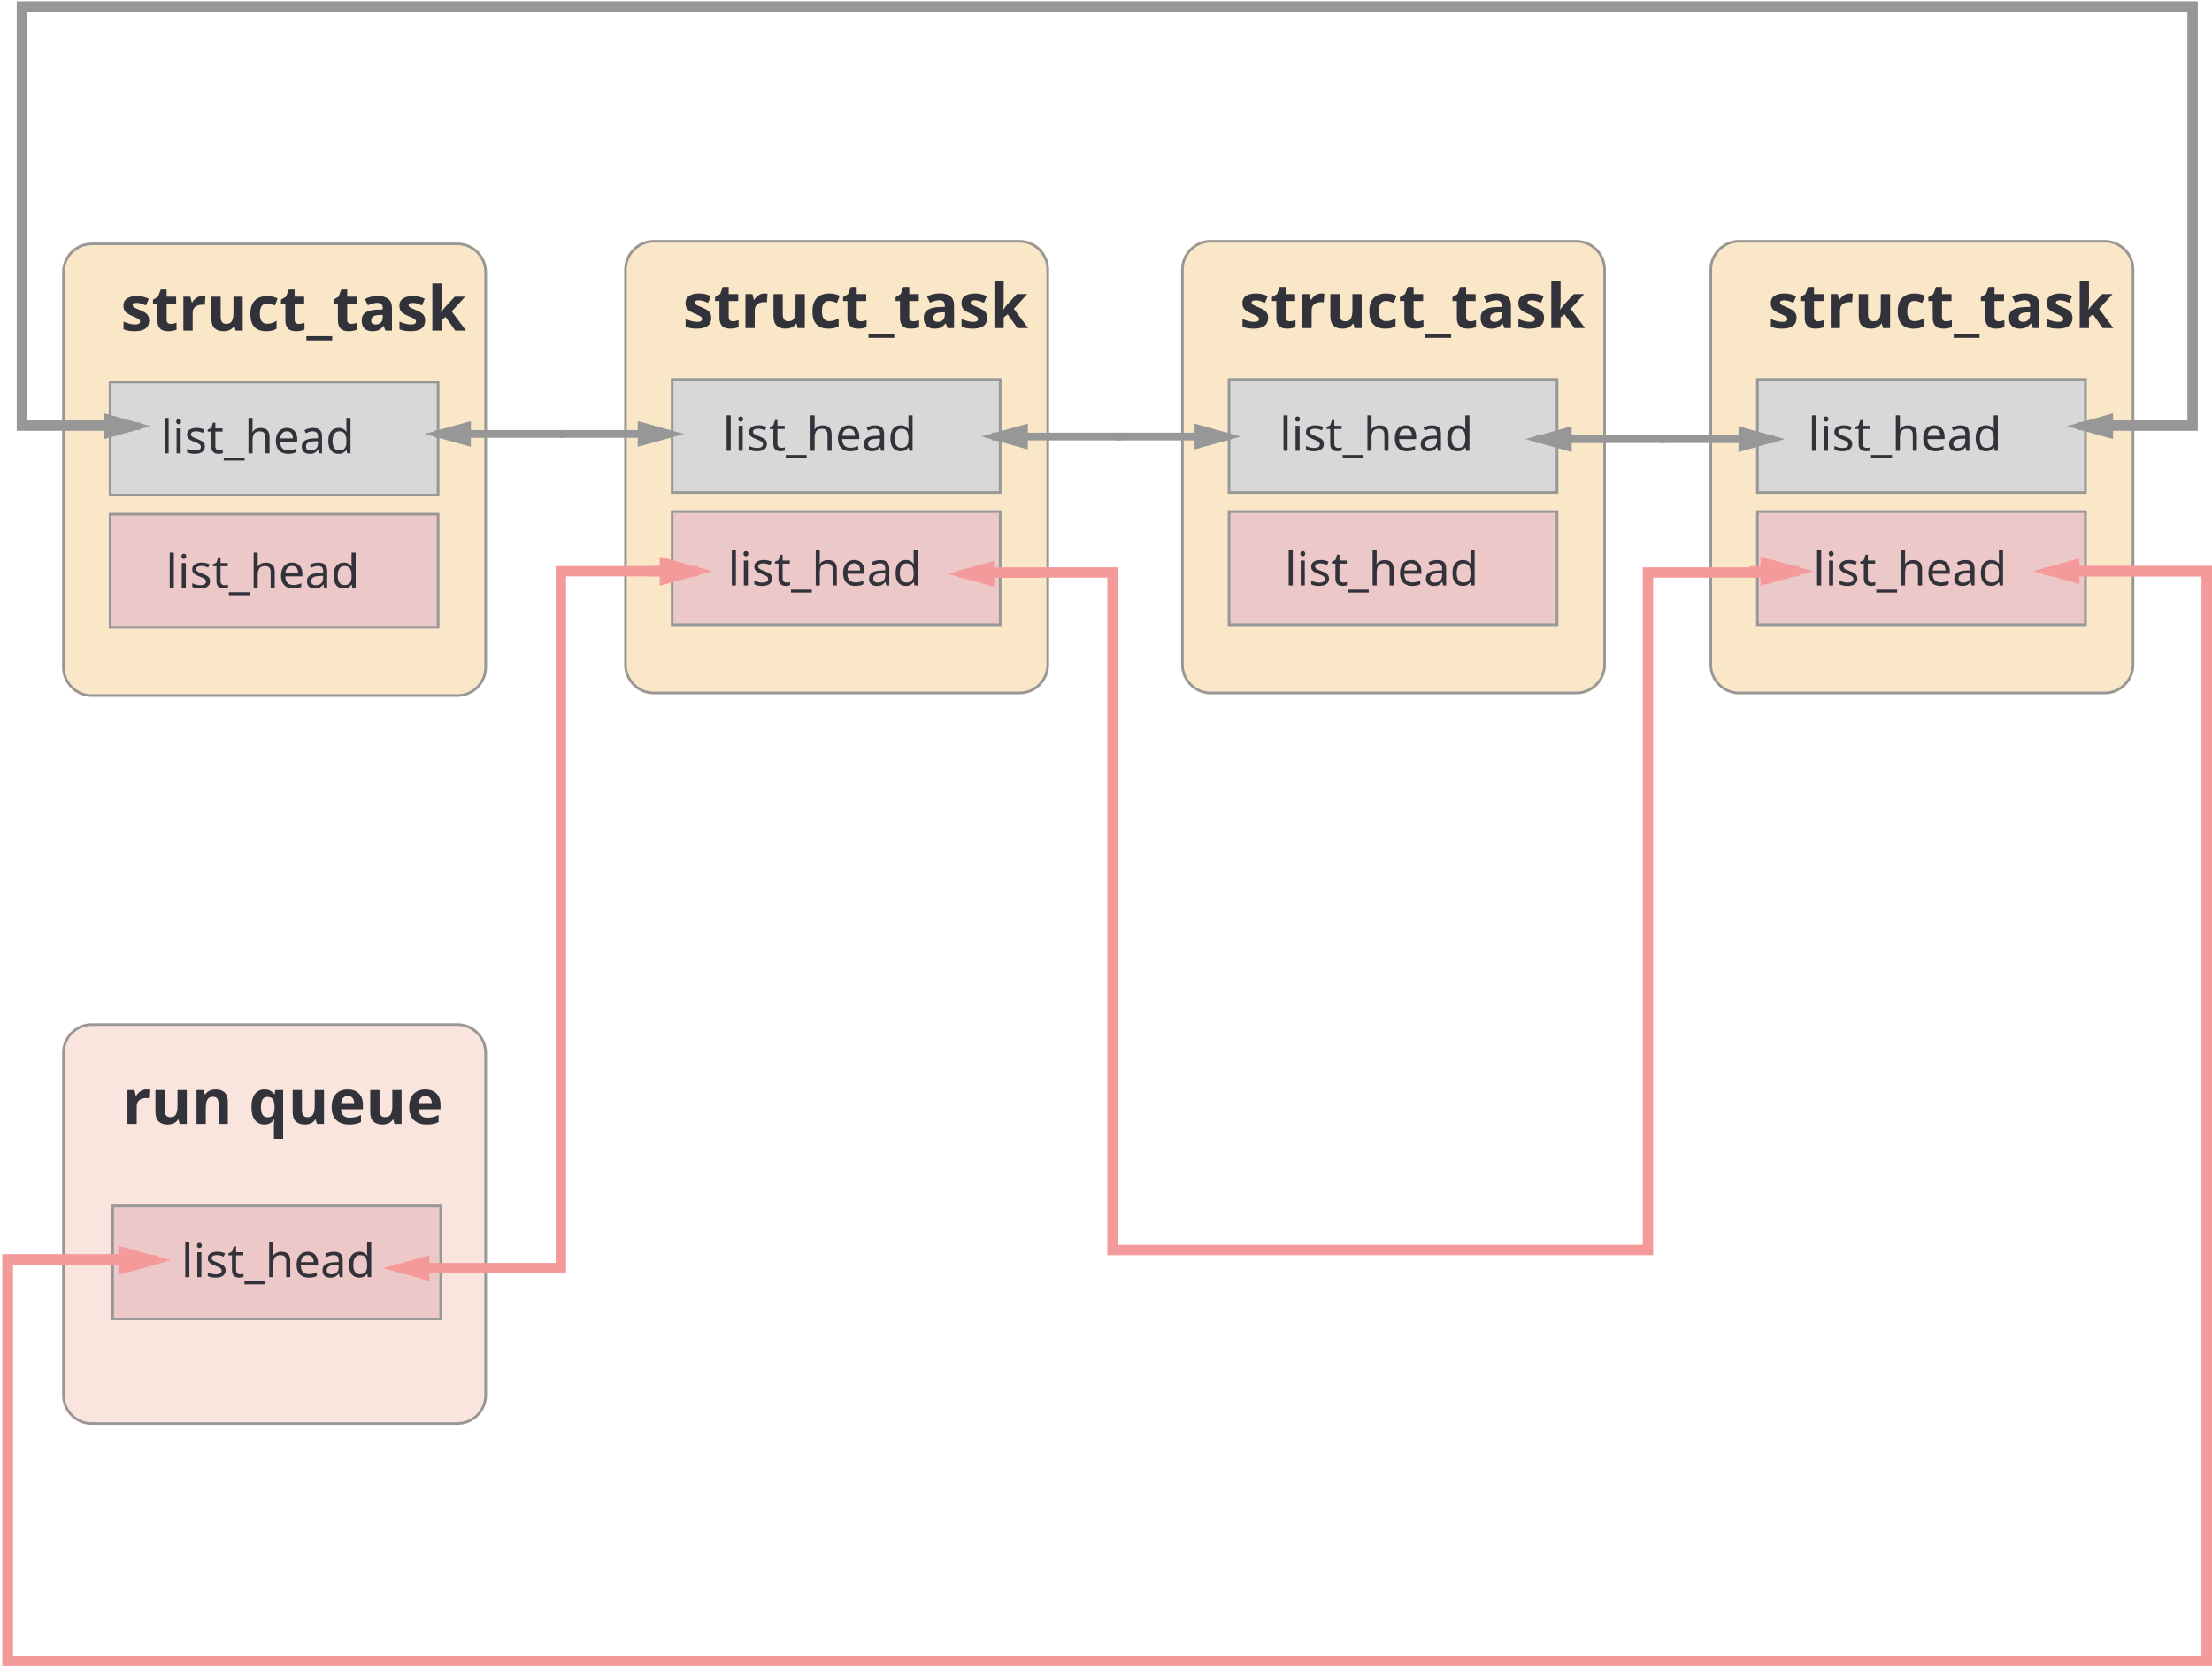
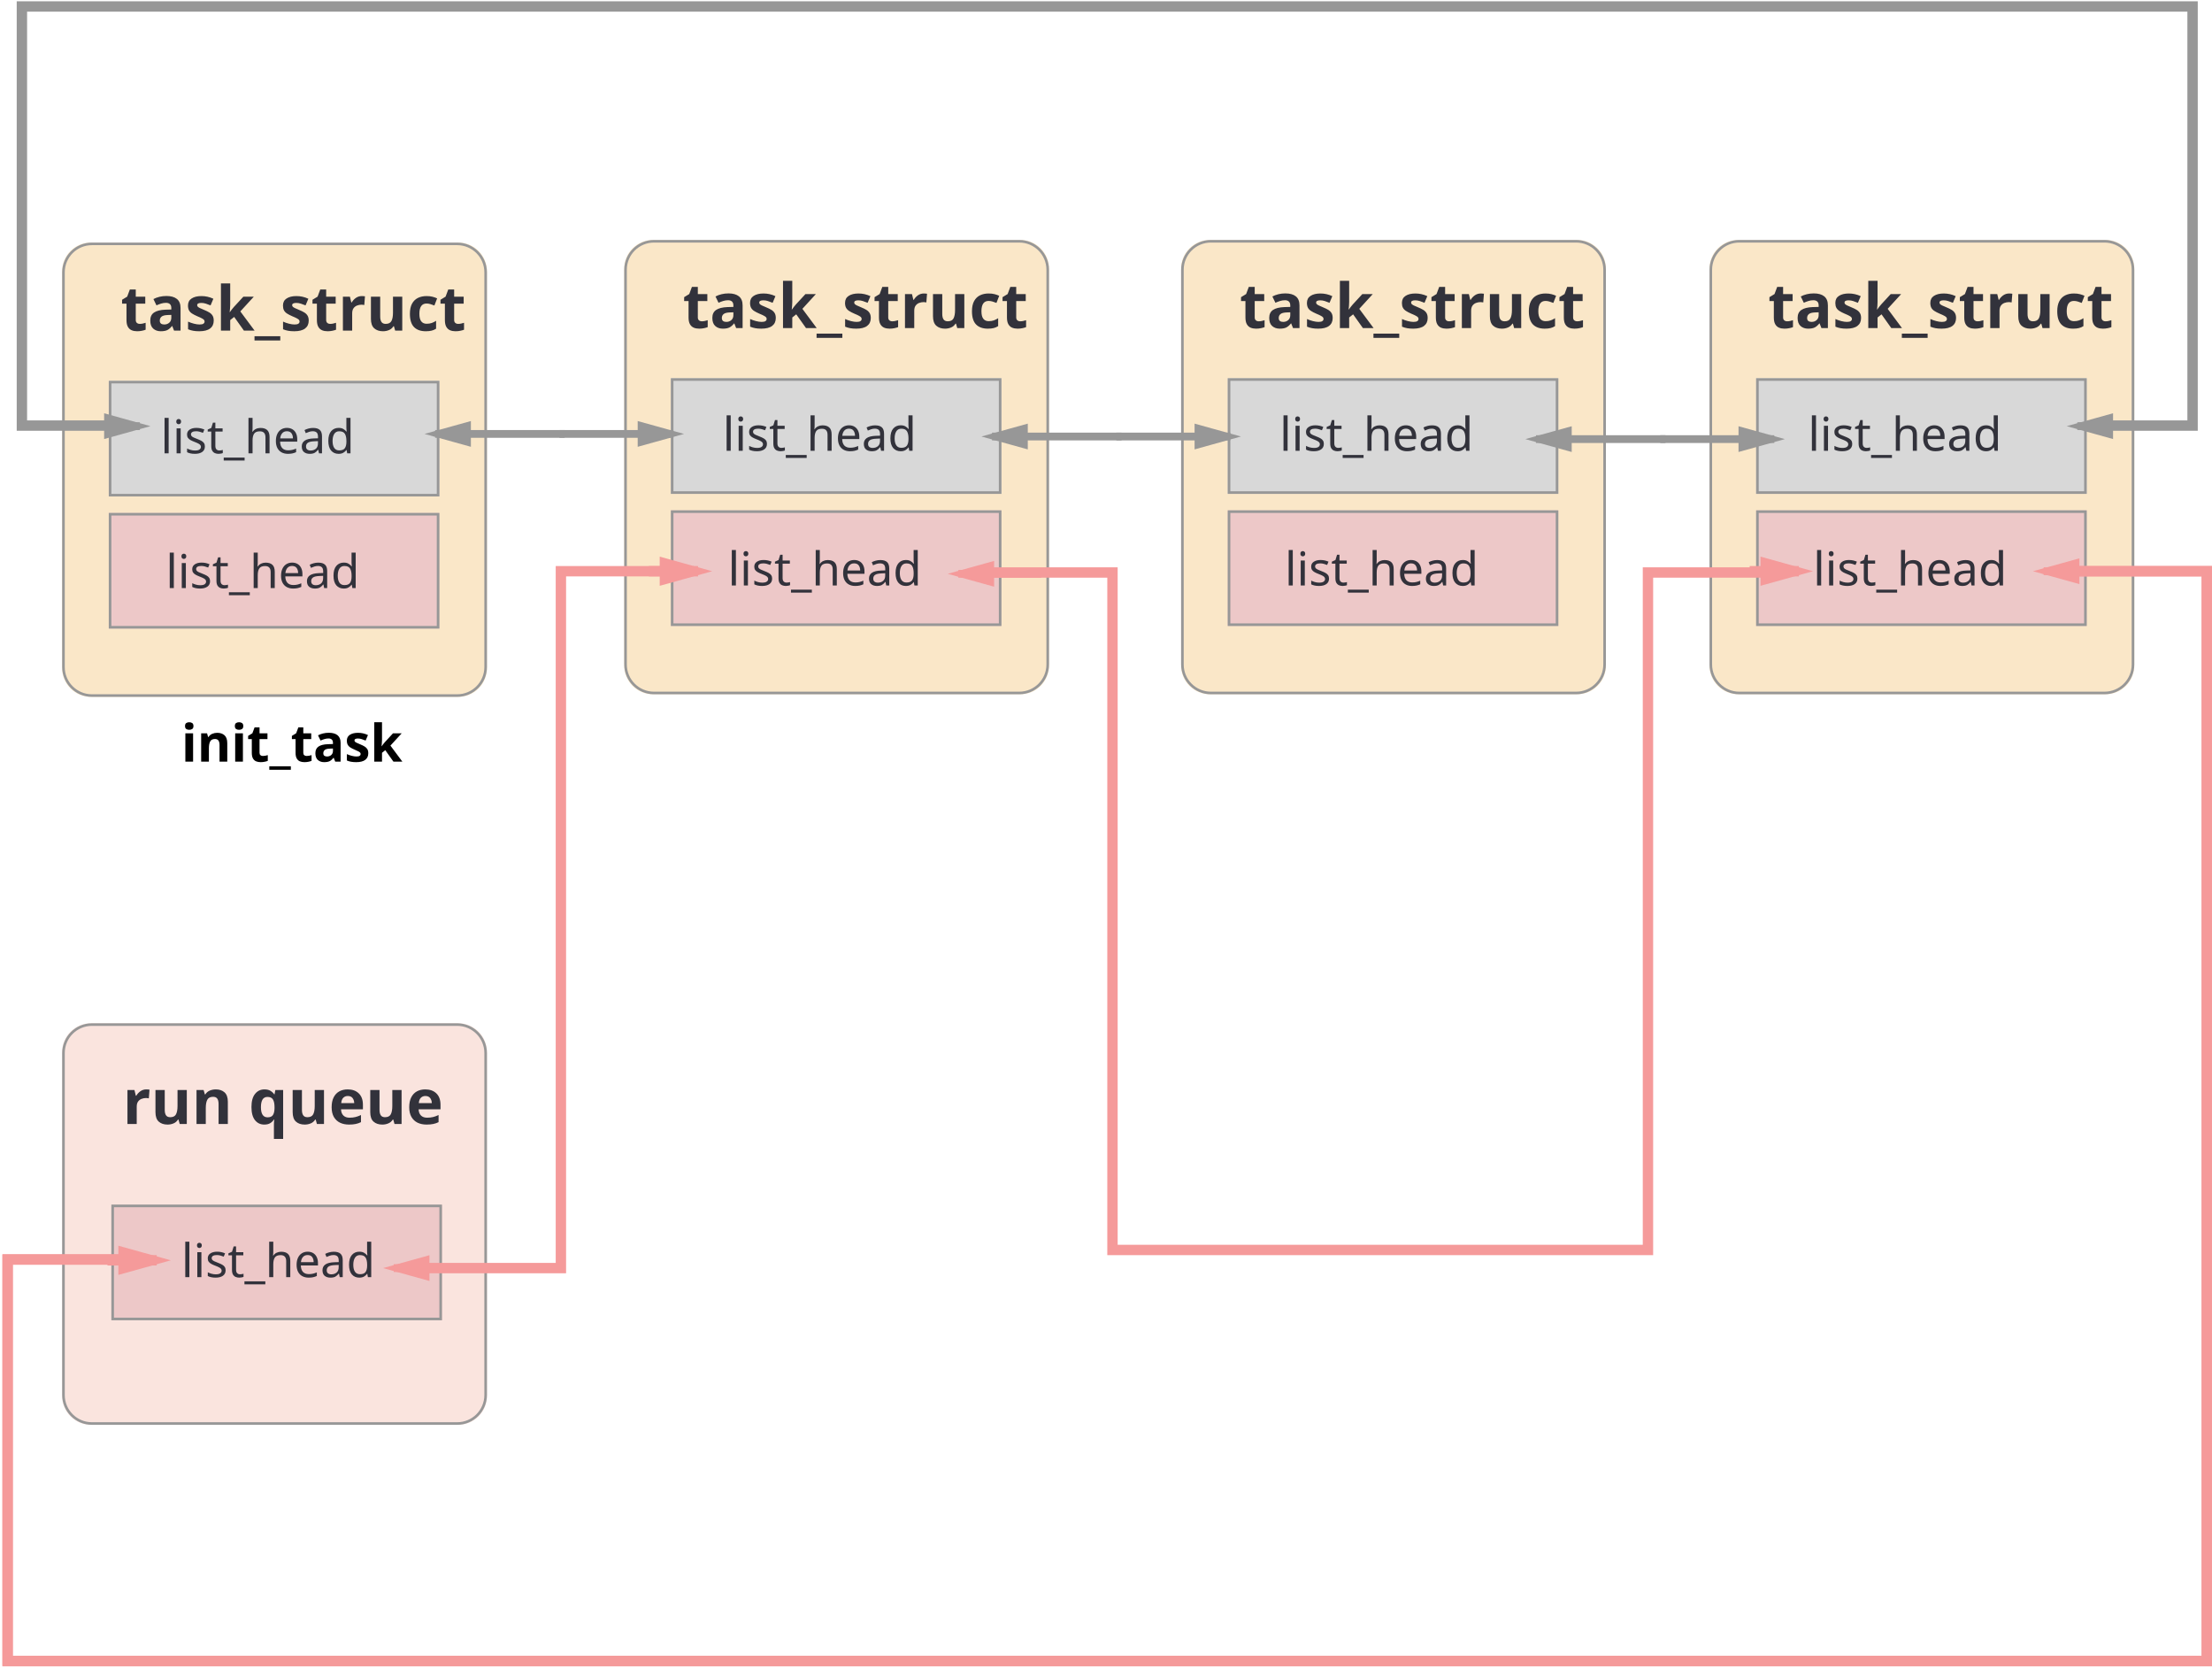
<svg xmlns="http://www.w3.org/2000/svg" width="854px" height="644px" viewBox="0 0 854 644" version="1.1">
  <defs />
  <g id="Page-1" stroke="none" stroke-width="1" fill="none" fill-rule="evenodd">
-     <g id="Group-3" transform="translate(2, 2)">
-       <g id="run_queue" transform="translate(6, 0)">
+     <g id="run_queue" transform="translate(2, 2)">
+       <g transform="translate(6, 0)">
        <g id="run-queue" transform="translate(16, 393)">
          <g id="Rectangle-5">
            <g id="path-1-link" fill="#FAE4DE">
              <rect id="path-1" x="0" y="0" width="164" height="155" rx="11" />
            </g>
            <rect id="Rectangle-path" stroke="#979797" x="0.5" y="0.5" width="163" height="154" rx="11" />
          </g>
          <g id="Group" transform="translate(23, 14)" fill="#32323B" font-family="Avenir-Heavy, Avenir" font-size="24" font-weight="600">
            <text id="run-queue">
              <tspan x="0.331" y="24.869">run queue</tspan>
            </text>
          </g>
          <g id="Group-26" transform="translate(19, 70)">
            <g id="Rectangle-6">
              <g id="path-2-link" fill="#EDC8C8">
                <rect id="path-2" x="0" y="0" width="127.632" height="44.639" />
              </g>
              <rect id="Rectangle-path" stroke="#979797" x="0.5" y="0.5" width="126.632" height="43.639" />
            </g>
            <text id="list_head" fill="#32323B" font-family="Avenir-Light, Avenir" font-size="18" font-weight="300">
              <tspan x="27" y="28">list_head</tspan>
            </text>
          </g>
        </g>
        <g id="Group-12">
          <g id="task-struct3" transform="translate(16, 91)">
            <g id="Rectangle-5">
              <g id="path-4-link" fill="#FAE7C8">
                <rect id="path-4" x="0" y="0.633" width="164" height="175.367" rx="11" />
              </g>
              <rect id="Rectangle-path" stroke="#979797" x="0.5" y="1.133" width="163" height="174.367" rx="11" />
            </g>
            <g id="Group-25" transform="translate(18, 54)">
              <g id="Rectangle-6">
                <g id="path-5-link" fill="#D8D8D8">
                  <rect id="path-5" x="0" y="0" width="127.632" height="44.639" />
                </g>
                <rect id="Rectangle-path" stroke="#979797" x="0.5" y="0.5" width="126.632" height="43.639" />
              </g>
              <g id="list_head" transform="translate(20, 10)" fill="#32323B" font-family="Avenir-Book, Avenir" font-size="18" font-weight="normal">
                <text>
                  <tspan x="0" y="18">list_head</tspan>
                </text>
              </g>
            </g>
            <g id="task-struct" transform="translate(22, 10)" fill="#32323B" font-family="Avenir-Heavy, Avenir" font-size="24" font-weight="600">
-               <text id="struct_task">
-                 <tspan x="0.586" y="24.633">struct_task</tspan>
+               <text id="task_struct">
+                 <tspan x="0.586" y="24.633">task_struct</tspan>
              </text>
            </g>
            <g id="Group-26" transform="translate(18, 105)">
              <g id="Rectangle-6">
                <g id="path-7-link" fill="#EDC8C8">
                  <rect id="path-7" x="0" y="0" width="127.632" height="44.639" />
                </g>
                <rect id="Rectangle-path" stroke="#979797" x="0.5" y="0.5" width="126.632" height="43.639" />
              </g>
            </g>
            <g id="list_head" transform="translate(40, 116)" fill="#32323B" font-family="Avenir-Light, Avenir" font-size="18" font-weight="300">
              <text>
                <tspan x="0" y="18">list_head</tspan>
              </text>
            </g>
          </g>
          <g id="task-struct3" transform="translate(233, 90)">
            <g id="Rectangle-5">
              <g id="path-9-link" fill="#FAE7C8">
                <rect id="path-9" x="0" y="0.633" width="164" height="175.367" rx="11" />
              </g>
              <rect id="Rectangle-path" stroke="#979797" x="0.5" y="1.133" width="163" height="174.367" rx="11" />
            </g>
            <g id="Group-25" transform="translate(18, 54)">
              <g id="Rectangle-6">
                <g id="path-10-link" fill="#D8D8D8">
                  <rect id="path-10" x="0" y="0" width="127.632" height="44.639" />
                </g>
                <rect id="Rectangle-path" stroke="#979797" x="0.5" y="0.5" width="126.632" height="43.639" />
              </g>
              <g id="list_head" transform="translate(20, 10)" fill="#32323B" font-family="Avenir-Book, Avenir" font-size="18" font-weight="normal">
                <text>
                  <tspan x="0" y="18">list_head</tspan>
                </text>
              </g>
            </g>
            <g id="task-struct" transform="translate(22, 10)" fill="#32323B" font-family="Avenir-Heavy, Avenir" font-size="24" font-weight="600">
-               <text id="struct_task">
-                 <tspan x="0.586" y="24.633">struct_task</tspan>
+               <text id="task_struct">
+                 <tspan x="0.586" y="24.633">task_struct</tspan>
              </text>
            </g>
            <g id="Group-26" transform="translate(18, 105)">
              <g id="Rectangle-6">
                <g id="path-12-link" fill="#EDC8C8">
                  <rect id="path-12" x="0" y="0" width="127.632" height="44.639" />
                </g>
                <rect id="Rectangle-path" stroke="#979797" x="0.5" y="0.5" width="126.632" height="43.639" />
              </g>
            </g>
            <g id="list_head" transform="translate(40, 116)" fill="#32323B" font-family="Avenir-Light, Avenir" font-size="18" font-weight="300">
              <text>
                <tspan x="0" y="18">list_head</tspan>
              </text>
            </g>
          </g>
          <g id="task-struct3" transform="translate(448, 90)">
            <g id="Rectangle-5">
              <g id="path-14-link" fill="#FAE7C8">
                <rect id="path-14" x="0" y="0.633" width="164" height="175.367" rx="11" />
              </g>
              <rect id="Rectangle-path" stroke="#979797" x="0.5" y="1.133" width="163" height="174.367" rx="11" />
            </g>
            <g id="Group-25" transform="translate(18, 54)">
              <g id="Rectangle-6">
                <g id="path-15-link" fill="#D8D8D8">
                  <rect id="path-15" x="0" y="0" width="127.632" height="44.639" />
                </g>
                <rect id="Rectangle-path" stroke="#979797" x="0.5" y="0.5" width="126.632" height="43.639" />
              </g>
              <g id="list_head" transform="translate(20, 10)" fill="#32323B" font-family="Avenir-Book, Avenir" font-size="18" font-weight="normal">
                <text>
                  <tspan x="0" y="18">list_head</tspan>
                </text>
              </g>
            </g>
            <g id="task-struct" transform="translate(22, 10)" fill="#32323B" font-family="Avenir-Heavy, Avenir" font-size="24" font-weight="600">
-               <text id="struct_task">
-                 <tspan x="0.586" y="24.633">struct_task</tspan>
+               <text id="task_struct">
+                 <tspan x="0.586" y="24.633">task_struct</tspan>
              </text>
            </g>
            <g id="Group-26" transform="translate(18, 105)">
              <g id="Rectangle-6">
                <g id="path-17-link" fill="#EDC8C8">
                  <rect id="path-17" x="0" y="0" width="127.632" height="44.639" />
                </g>
                <rect id="Rectangle-path" stroke="#979797" x="0.5" y="0.5" width="126.632" height="43.639" />
              </g>
            </g>
            <g id="list_head" transform="translate(40, 116)" fill="#32323B" font-family="Avenir-Light, Avenir" font-size="18" font-weight="300">
              <text>
                <tspan x="0" y="18">list_head</tspan>
              </text>
            </g>
          </g>
          <g id="task-struct3" transform="translate(652, 90)">
            <g id="Rectangle-5">
              <g id="path-14-link" fill="#FAE7C8">
                <rect id="path-14" x="0" y="0.633" width="164" height="175.367" rx="11" />
              </g>
              <rect id="Rectangle-path" stroke="#979797" x="0.5" y="1.133" width="163" height="174.367" rx="11" />
            </g>
            <g id="Group-25" transform="translate(18, 54)">
              <g id="Rectangle-6">
                <g id="path-15-link" fill="#D8D8D8">
                  <rect id="path-15" x="0" y="0" width="127.632" height="44.639" />
                </g>
                <rect id="Rectangle-path" stroke="#979797" x="0.5" y="0.5" width="126.632" height="43.639" />
              </g>
              <g id="list_head" transform="translate(20, 10)" fill="#32323B" font-family="Avenir-Book, Avenir" font-size="18" font-weight="normal">
                <text>
                  <tspan x="0" y="18">list_head</tspan>
                </text>
              </g>
            </g>
            <g id="task-struct" transform="translate(22, 10)" fill="#32323B" font-family="Avenir-Heavy, Avenir" font-size="24" font-weight="600">
-               <text id="struct_task">
-                 <tspan x="0.586" y="24.633">struct_task</tspan>
+               <text id="task_struct">
+                 <tspan x="0.586" y="24.633">task_struct</tspan>
              </text>
            </g>
            <g id="Group-26" transform="translate(18, 105)">
              <g id="Rectangle-6">
                <g id="path-17-link" fill="#EDC8C8">
                  <rect id="path-17" x="0" y="0" width="127.632" height="44.639" />
                </g>
                <rect id="Rectangle-path" stroke="#979797" x="0.5" y="0.5" width="126.632" height="43.639" />
              </g>
            </g>
            <g id="list_head" transform="translate(40, 116)" fill="#32323B" font-family="Avenir-Light, Avenir" font-size="18" font-weight="300">
              <text>
                <tspan x="0" y="18">list_head</tspan>
              </text>
            </g>
          </g>
          <polyline id="Line-2" stroke="#979797" stroke-width="4" stroke-linecap="square" points="30.98 162.281 0.453 162.281 0.453 0.5 838.5 0.5 838.5 162.281 804.355 162.281" />
          <path d="M23.5,162.5 L44.5,162.5" id="Line-3" stroke="#979797" stroke-width="3" stroke-linecap="square" />
          <path id="Line-3-decoration-1" d="M44.5,162.5 L33.7,159.5 L33.7,165.5 L44.5,162.5 Z" stroke="#979797" stroke-width="3" stroke-linecap="square" />
          <path d="M807.5,162.5 L795.5,162.5" id="Line-4" stroke="#979797" stroke-width="3" stroke-linecap="square" />
          <path id="Line-4-decoration-1" d="M795.5,162.5 L806.3,165.5 L806.3,159.5 L795.5,162.5 Z" stroke="#979797" stroke-width="3" stroke-linecap="square" />
        </g>
      </g>
      <polyline id="Line-6" stroke="#F59A9A" stroke-width="4" stroke-linecap="square" points="793.5 218.5 850 218.5 850 639.16 0.941 639.16 0.941 484.191 49.469 484.191" />
      <path d="M250.5,218.5 L265.5,218.5" id="Line-8" stroke="#F59A9A" stroke-width="4" stroke-linecap="square" />
      <path id="Line-8-decoration-1" d="M265.5,218.5 L254.7,215.5 L254.7,221.5 L265.5,218.5 Z" stroke="#F59A9A" stroke-width="4" stroke-linecap="square" />
      <polyline id="Line-5" stroke="#F59A9A" stroke-width="4" stroke-linecap="square" points="253.703 218.5 214.55 218.5 214.55 487.5 163.703 487.5" />
      <g id="Group-2" transform="translate(167, 164)" stroke="#979797" stroke-linecap="square" stroke-width="3">
        <path d="M48.5,1.5 L89.5,1.5" id="Line" />
        <path id="Line-decoration-1" d="M89.5,1.5 L78.7,-1.5 L78.7,4.5 L89.5,1.5 Z" />
        <path d="M47.5,1.5 L0.5,1.5" id="Line" />
        <path id="Line-decoration-1" d="M0.5,1.5 L11.3,4.5 L11.3,-1.5 L0.5,1.5 Z" />
      </g>
      <g id="Group-2" transform="translate(382, 165)" stroke="#979797" stroke-linecap="square" stroke-width="3">
        <path d="M48.5,1.5 L89.5,1.5" id="Line" />
        <path id="Line-decoration-1" d="M89.5,1.5 L78.7,-1.5 L78.7,4.5 L89.5,1.5 Z" />
        <path d="M47.5,1.5 L0.5,1.5" id="Line" />
        <path id="Line-decoration-1" d="M0.5,1.5 L11.3,4.5 L11.3,-1.5 L0.5,1.5 Z" />
      </g>
      <g id="Group-2" transform="translate(592, 166)" stroke="#979797" stroke-linecap="square" stroke-width="3">
        <path d="M48.5,1.5 L89.5,1.5" id="Line" />
        <path id="Line-decoration-1" d="M89.5,1.5 L78.7,-1.5 L78.7,4.5 L89.5,1.5 Z" />
        <path d="M47.5,1.5 L0.5,1.5" id="Line" />
        <path id="Line-decoration-1" d="M0.5,1.5 L11.3,4.5 L11.3,-1.5 L0.5,1.5 Z" />
      </g>
      <polyline id="Line-7" stroke="#F59A9A" stroke-width="4" stroke-linecap="square" points="382.5 218.992 427.5 218.992 427.5 480.504 634.238 480.504 634.238 218.992 684.121 218.992" />
      <path d="M41.5,484.5 L56.5,484.5" id="Line-8" stroke="#F59A9A" stroke-width="4" stroke-linecap="square" />
      <path id="Line-8-decoration-1" d="M56.5,484.5 L45.7,481.5 L45.7,487.5 L56.5,484.5 Z" stroke="#F59A9A" stroke-width="4" stroke-linecap="square" />
      <path d="M675.5,218.5 L690.5,218.5" id="Line-8" stroke="#F59A9A" stroke-width="4" stroke-linecap="square" />
      <path id="Line-8-decoration-1" d="M690.5,218.5 L679.7,215.5 L679.7,221.5 L690.5,218.5 Z" stroke="#F59A9A" stroke-width="4" stroke-linecap="square" />
      <path d="M398.5,219.5 L369.5,219.5" id="Line-9" stroke="#F59A9A" stroke-width="3" stroke-linecap="square" />
      <path id="Line-9-decoration-1" d="M369.5,219.5 L380.3,222.5 L380.3,216.5 L369.5,219.5 Z" stroke="#F59A9A" stroke-width="3" stroke-linecap="square" />
      <path d="M180.5,487.5 L151.5,487.5" id="Line-9" stroke="#F59A9A" stroke-width="3" stroke-linecap="square" />
      <path id="Line-9-decoration-1" d="M151.5,487.5 L162.3,490.5 L162.3,484.5 L151.5,487.5 Z" stroke="#F59A9A" stroke-width="3" stroke-linecap="square" />
      <path d="M817.5,218.5 L788.5,218.5" id="Line-9" stroke="#F59A9A" stroke-width="3" stroke-linecap="square" />
      <path id="Line-9-decoration-1" d="M788.5,218.5 L799.3,221.5 L799.3,215.5 L788.5,218.5 Z" stroke="#F59A9A" stroke-width="3" stroke-linecap="square" />
      <polyline id="Line-6" stroke="#F59A9A" stroke-width="4" stroke-linecap="square" points="793.5 218.5 850 218.5 850 639.16 0.941 639.16 0.941 484.191 49.469 484.191" />
+       <text id="init_task" font-family="Avenir-Heavy, Avenir" font-size="20" font-weight="600" fill="#000000">
+         <tspan x="68" y="292">init_task</tspan>
+       </text>
    </g>
  </g>
</svg>
